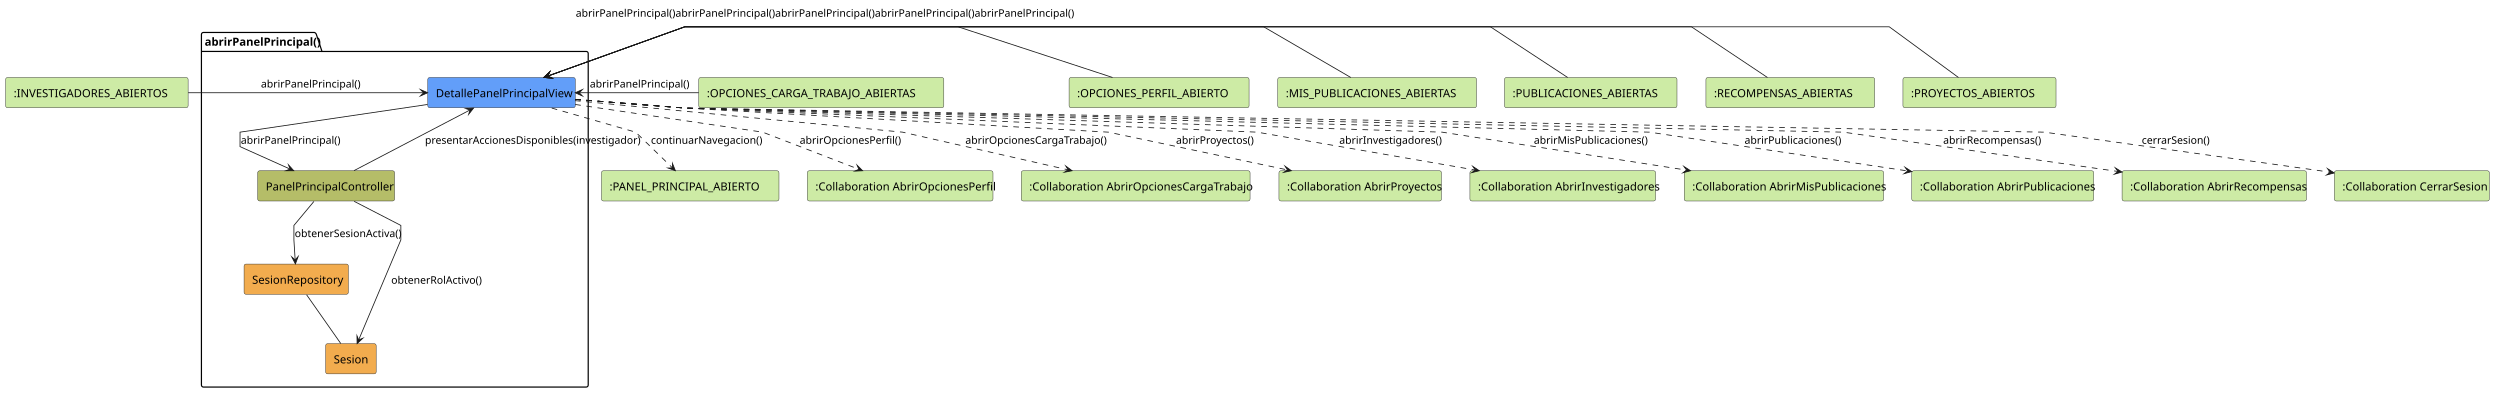
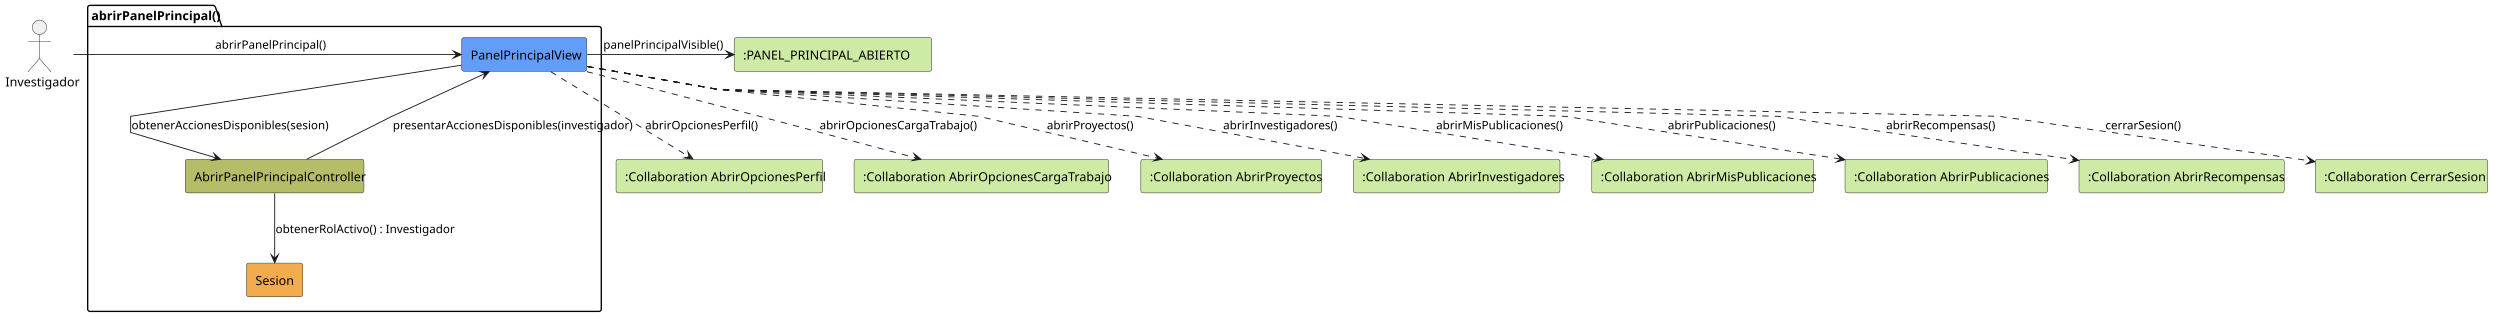
- <svg xmlns="http://www.w3.org/2000/svg" contentStyleType="text/css" data-diagram-type="DESCRIPTION" height="496px" preserveAspectRatio="none" style="width:3109px;height:496px;background:#FFFFFF;" version="1.1" viewBox="0 0 3109 496" width="3109px" zoomAndPan="magnify">
+ <svg xmlns="http://www.w3.org/2000/svg" contentStyleType="text/css" data-diagram-type="DESCRIPTION" height="363px" preserveAspectRatio="none" style="width:2794px;height:363px;background:#FFFFFF;" version="1.1" viewBox="0 0 2794 363" width="2794px" zoomAndPan="magnify">
  <defs />
  <g>
-     <g class="cluster" data-qualified-name="abrirPanelPrincipal" data-source-line="10" id="ent0008">
-       <path d="M253,40.356 L390.931,40.356 A3.75,3.75 0 0 1 393.431,42.856 L400.431,63.966 L729,63.966 A2.5,2.5 0 0 1 731.5,66.466 L731.5,478.856 A2.5,2.5 0 0 1 729,481.356 L253,481.356 A2.5,2.5 0 0 1 250.5,478.856 L250.5,42.856 A2.5,2.5 0 0 1 253,40.356" fill="none" style="stroke:#000000;stroke-width:1.5;" />
-       <line style="stroke:#000000;stroke-width:1.5;" x1="250.5" x2="400.431" y1="63.966" y2="63.966" />
-       <text fill="#000000" font-family="sans-serif" font-size="14" font-weight="700" lengthAdjust="spacing" textLength="136.931" x="254.5" y="56.89">abrirPanelPrincipal()</text>
+     <g class="cluster" data-qualified-name="abrirPanelPrincipal" data-source-line="5" id="ent0002">
+       <path d="M100.5,6 L238.431,6 A3.75,3.75 0 0 1 240.931,8.5 L247.931,29.609 L669.5,29.609 A2.5,2.5 0 0 1 672,32.109 L672,345.5 A2.5,2.5 0 0 1 669.5,348 L100.5,348 A2.5,2.5 0 0 1 98,345.5 L98,8.5 A2.5,2.5 0 0 1 100.5,6" fill="none" style="stroke:#000000;stroke-width:1.5;" />
+       <line style="stroke:#000000;stroke-width:1.5;" x1="98" x2="247.931" y1="29.609" y2="29.609" />
+       <text fill="#000000" font-family="sans-serif" font-size="14" font-weight="700" lengthAdjust="spacing" textLength="136.931" x="102" y="22.533">abrirPanelPrincipal()</text>
    </g>
-     <g class="entity" data-qualified-name="abrirPanelPrincipal.DetallePanelPrincipalView" data-source-line="11" id="ent0009">
-       <rect fill="#629EF9" height="37.609" rx="2.5" ry="2.5" style="stroke:#181818;stroke-width:0.5;" width="183.42" x="532" y="96.356" />
-       <text fill="#000000" font-family="sans-serif" font-size="14" lengthAdjust="spacing" textLength="163.42" x="542" y="120.89">DetallePanelPrincipalView</text>
+     <g class="entity" data-qualified-name="abrirPanelPrincipal.PanelPrincipalView" data-source-line="6" id="ent0003">
+       <rect fill="#629EF9" height="37.609" rx="2.5" ry="2.5" style="stroke:#181818;stroke-width:0.5;" width="139.841" x="516" y="42" />
+       <text fill="#000000" font-family="sans-serif" font-size="14" lengthAdjust="spacing" textLength="119.841" x="526" y="66.533">PanelPrincipalView</text>
    </g>
-     <g class="entity" data-qualified-name="abrirPanelPrincipal.PanelPrincipalController" data-source-line="12" id="ent0010">
-       <rect fill="#B5BD68" height="37.609" rx="2.5" ry="2.5" style="stroke:#181818;stroke-width:0.5;" width="170.185" x="320.5" y="212.356" />
-       <text fill="#000000" font-family="sans-serif" font-size="14" lengthAdjust="spacing" textLength="150.185" x="330.5" y="236.89">PanelPrincipalController</text>
+     <g class="entity" data-qualified-name="abrirPanelPrincipal.AbrirPanelPrincipalController" data-source-line="7" id="ent0004">
+       <rect fill="#B5BD68" height="37.609" rx="2.5" ry="2.5" style="stroke:#181818;stroke-width:0.5;" width="199.744" x="207" y="178" />
+       <text fill="#000000" font-family="sans-serif" font-size="14" lengthAdjust="spacing" textLength="179.744" x="217" y="202.533">AbrirPanelPrincipalController</text>
    </g>
-     <g class="entity" data-qualified-name="abrirPanelPrincipal.SesionRepository" data-source-line="13" id="ent0011">
-       <rect fill="#F2AC4E" height="37.609" rx="2.5" ry="2.5" style="stroke:#181818;stroke-width:0.5;" width="129.724" x="303.5" y="328.356" />
-       <text fill="#000000" font-family="sans-serif" font-size="14" lengthAdjust="spacing" textLength="109.724" x="313.5" y="352.89">SesionRepository</text>
+     <g class="entity" data-qualified-name="abrirPanelPrincipal.Sesion" data-source-line="8" id="ent0005">
+       <rect fill="#F2AC4E" height="37.609" rx="2.5" ry="2.5" style="stroke:#181818;stroke-width:0.5;" width="62.807" x="275.5" y="294" />
+       <text fill="#000000" font-family="sans-serif" font-size="14" lengthAdjust="spacing" textLength="42.807" x="285.5" y="318.533">Sesion</text>
    </g>
-     <g class="entity" data-qualified-name="abrirPanelPrincipal.Sesion" data-source-line="14" id="ent0012">
-       <rect fill="#F2AC4E" height="37.609" rx="2.5" ry="2.5" style="stroke:#181818;stroke-width:0.5;" width="62.807" x="405" y="427.356" />
-       <text fill="#000000" font-family="sans-serif" font-size="14" lengthAdjust="spacing" textLength="42.807" x="415" y="451.89">Sesion</text>
+     <g class="entity" data-qualified-name="Investigador" data-source-line="3" id="ent0001">
+       <ellipse cx="44.134" cy="30.5" fill="#F1F1F1" rx="8" ry="8" style="stroke:#181818;stroke-width:0.5;" />
+       <path d="M44.134,38.5 L44.134,65.5 M31.134,46.5 L57.134,46.5 M44.134,65.5 L31.134,80.5 M44.134,65.5 L57.134,80.5" fill="none" style="stroke:#181818;stroke-width:0.5;" />
+       <text fill="#000000" font-family="sans-serif" font-size="14" lengthAdjust="spacing" textLength="76.269" x="6" y="96.533">Investigador</text>
    </g>
-     <g class="entity" data-qualified-name="EstadoEntrada1" data-source-line="3" id="ent0001">
-       <rect fill="#CDEBA5" height="37.609" rx="2.5" ry="2.5" style="stroke:#181818;stroke-width:0.5;" width="226.938" x="7" y="96.356" />
-       <text fill="#000000" font-family="sans-serif" font-size="14" lengthAdjust="spacing" textLength="206.938" x="17" y="120.89">:INVESTIGADORES_ABIERTOS</text>
+     <g class="entity" data-qualified-name="PanelPrincipalAbierto" data-source-line="11" id="ent0006">
+       <rect fill="#CDEBA5" height="37.609" rx="2.5" ry="2.5" style="stroke:#181818;stroke-width:0.5;" width="220.737" x="820.5" y="42" />
+       <text fill="#000000" font-family="sans-serif" font-size="14" lengthAdjust="spacing" textLength="200.737" x="830.5" y="66.533">:PANEL_PRINCIPAL_ABIERTO</text>
    </g>
-     <g class="entity" data-qualified-name="EstadoEntrada2" data-source-line="4" id="ent0002">
-       <rect fill="#CDEBA5" height="37.609" rx="2.5" ry="2.5" style="stroke:#181818;stroke-width:0.5;" width="304.744" x="869" y="96.356" />
-       <text fill="#000000" font-family="sans-serif" font-size="14" lengthAdjust="spacing" textLength="284.744" x="879" y="120.89">:OPCIONES_CARGA_TRABAJO_ABIERTAS</text>
+     <g class="entity" data-qualified-name="AbrirOpcionesPerfil" data-source-line="12" id="ent0007">
+       <rect fill="#CDEBA5" height="37.609" rx="2.5" ry="2.5" style="stroke:#181818;stroke-width:0.5;" width="230.875" x="688.5" y="178" />
+       <text fill="#000000" font-family="sans-serif" font-size="14" lengthAdjust="spacing" textLength="210.875" x="698.5" y="202.533">:Collaboration AbrirOpcionesPerfil</text>
    </g>
-     <g class="entity" data-qualified-name="EstadoEntrada3" data-source-line="5" id="ent0003">
-       <rect fill="#CDEBA5" height="37.609" rx="2.5" ry="2.5" style="stroke:#181818;stroke-width:0.5;" width="223.834" x="1329.5" y="96.356" />
-       <text fill="#000000" font-family="sans-serif" font-size="14" lengthAdjust="spacing" textLength="203.834" x="1339.5" y="120.89">:OPCIONES_PERFIL_ABIERTO</text>
+     <g class="entity" data-qualified-name="AbrirOpcionesCargaTrabajo" data-source-line="13" id="ent0008">
+       <rect fill="#CDEBA5" height="37.609" rx="2.5" ry="2.5" style="stroke:#181818;stroke-width:0.5;" width="284.578" x="954.5" y="178" />
+       <text fill="#000000" font-family="sans-serif" font-size="14" lengthAdjust="spacing" textLength="264.578" x="964.5" y="202.533">:Collaboration AbrirOpcionesCargaTrabajo</text>
    </g>
-     <g class="entity" data-qualified-name="EstadoEntrada4" data-source-line="6" id="ent0004">
-       <rect fill="#CDEBA5" height="37.609" rx="2.5" ry="2.5" style="stroke:#181818;stroke-width:0.5;" width="247.179" x="1589" y="96.356" />
-       <text fill="#000000" font-family="sans-serif" font-size="14" lengthAdjust="spacing" textLength="227.179" x="1599" y="120.89">:MIS_PUBLICACIONES_ABIERTAS</text>
+     <g class="entity" data-qualified-name="AbrirProyectos" data-source-line="14" id="ent0009">
+       <rect fill="#CDEBA5" height="37.609" rx="2.5" ry="2.5" style="stroke:#181818;stroke-width:0.5;" width="202.082" x="1275" y="178" />
+       <text fill="#000000" font-family="sans-serif" font-size="14" lengthAdjust="spacing" textLength="182.082" x="1285" y="202.533">:Collaboration AbrirProyectos</text>
    </g>
-     <g class="entity" data-qualified-name="EstadoEntrada5" data-source-line="7" id="ent0005">
-       <rect fill="#CDEBA5" height="37.609" rx="2.5" ry="2.5" style="stroke:#181818;stroke-width:0.5;" width="214.503" x="1871" y="96.356" />
-       <text fill="#000000" font-family="sans-serif" font-size="14" lengthAdjust="spacing" textLength="194.503" x="1881" y="120.89">:PUBLICACIONES_ABIERTAS</text>
+     <g class="entity" data-qualified-name="AbrirInvestigadores" data-source-line="15" id="ent0010">
+       <rect fill="#CDEBA5" height="37.609" rx="2.5" ry="2.5" style="stroke:#181818;stroke-width:0.5;" width="230.889" x="1512.5" y="178" />
+       <text fill="#000000" font-family="sans-serif" font-size="14" lengthAdjust="spacing" textLength="210.889" x="1522.5" y="202.533">:Collaboration AbrirInvestigadores</text>
    </g>
-     <g class="entity" data-qualified-name="EstadoEntrada6" data-source-line="8" id="ent0006">
-       <rect fill="#CDEBA5" height="37.609" rx="2.5" ry="2.5" style="stroke:#181818;stroke-width:0.5;" width="209.827" x="2121.5" y="96.356" />
-       <text fill="#000000" font-family="sans-serif" font-size="14" lengthAdjust="spacing" textLength="189.827" x="2131.5" y="120.89">:RECOMPENSAS_ABIERTAS</text>
+     <g class="entity" data-qualified-name="AbrirMisPublicaciones" data-source-line="16" id="ent0011">
+       <rect fill="#CDEBA5" height="37.609" rx="2.5" ry="2.5" style="stroke:#181818;stroke-width:0.5;" width="247.992" x="1779" y="178" />
+       <text fill="#000000" font-family="sans-serif" font-size="14" lengthAdjust="spacing" textLength="227.992" x="1789" y="202.533">:Collaboration AbrirMisPublicaciones</text>
    </g>
-     <g class="entity" data-qualified-name="EstadoEntrada7" data-source-line="9" id="ent0007">
-       <rect fill="#CDEBA5" height="37.609" rx="2.5" ry="2.5" style="stroke:#181818;stroke-width:0.5;" width="190.372" x="2366.5" y="96.356" />
-       <text fill="#000000" font-family="sans-serif" font-size="14" lengthAdjust="spacing" textLength="170.372" x="2376.5" y="120.89">:PROYECTOS_ABIERTOS</text>
+     <g class="entity" data-qualified-name="AbrirPublicaciones" data-source-line="17" id="ent0012">
+       <rect fill="#CDEBA5" height="37.609" rx="2.5" ry="2.5" style="stroke:#181818;stroke-width:0.5;" width="226.22" x="2062" y="178" />
+       <text fill="#000000" font-family="sans-serif" font-size="14" lengthAdjust="spacing" textLength="206.22" x="2072" y="202.533">:Collaboration AbrirPublicaciones</text>
    </g>
-     <g class="entity" data-qualified-name="EstadoSalida" data-source-line="17" id="ent0013">
-       <rect fill="#CDEBA5" height="37.609" rx="2.5" ry="2.5" style="stroke:#181818;stroke-width:0.5;" width="220.737" x="748" y="212.356" />
-       <text fill="#000000" font-family="sans-serif" font-size="14" lengthAdjust="spacing" textLength="200.737" x="758" y="236.89">:PANEL_PRINCIPAL_ABIERTO</text>
+     <g class="entity" data-qualified-name="AbrirRecompensas" data-source-line="18" id="ent0013">
+       <rect fill="#CDEBA5" height="37.609" rx="2.5" ry="2.5" style="stroke:#181818;stroke-width:0.5;" width="229.323" x="2323.5" y="178" />
+       <text fill="#000000" font-family="sans-serif" font-size="14" lengthAdjust="spacing" textLength="209.323" x="2333.5" y="202.533">:Collaboration AbrirRecompensas</text>
    </g>
-     <g class="entity" data-qualified-name="AbrirOpcionesPerfil" data-source-line="18" id="ent0014">
-       <rect fill="#CDEBA5" height="37.609" rx="2.5" ry="2.5" style="stroke:#181818;stroke-width:0.5;" width="230.875" x="1004" y="212.356" />
-       <text fill="#000000" font-family="sans-serif" font-size="14" lengthAdjust="spacing" textLength="210.875" x="1014" y="236.89">:Collaboration AbrirOpcionesPerfil</text>
+     <g class="entity" data-qualified-name="CerrarSesion" data-source-line="19" id="ent0014">
+       <rect fill="#CDEBA5" height="37.609" rx="2.5" ry="2.5" style="stroke:#181818;stroke-width:0.5;" width="192.751" x="2587.5" y="178" />
+       <text fill="#000000" font-family="sans-serif" font-size="14" lengthAdjust="spacing" textLength="172.751" x="2597.5" y="202.533">:Collaboration CerrarSesion</text>
    </g>
-     <g class="entity" data-qualified-name="AbrirOpcionesCargaTrabajo" data-source-line="19" id="ent0015">
-       <rect fill="#CDEBA5" height="37.609" rx="2.5" ry="2.5" style="stroke:#181818;stroke-width:0.5;" width="284.578" x="1270" y="212.356" />
-       <text fill="#000000" font-family="sans-serif" font-size="14" lengthAdjust="spacing" textLength="264.578" x="1280" y="236.89">:Collaboration AbrirOpcionesCargaTrabajo</text>
+     <g class="link" data-entity-1="ent0001" data-entity-2="ent0003" data-link-type="dependency" data-source-line="21" id="lnk15">
+       <path d="M82.11,61 C172.23,61 394.56,61 510.56,61" fill="none" id="Investigador-to-PanelPrincipalView" style="stroke:#181818;stroke-width:1;" />
+       <polygon fill="#181818" points="515.56,61,506.56,57,510.56,61,506.56,65,515.56,61" style="stroke:#181818;stroke-width:1;stroke-linejoin:miter;stroke-miterlimit:10;" />
+       <text fill="#000000" font-family="sans-serif" font-size="13" lengthAdjust="spacing" textLength="117.768" x="240.5" y="54.495">abrirPanelPrincipal()</text>
    </g>
-     <g class="entity" data-qualified-name="AbrirProyectos" data-source-line="20" id="ent0016">
-       <rect fill="#CDEBA5" height="37.609" rx="2.5" ry="2.5" style="stroke:#181818;stroke-width:0.5;" width="202.082" x="1590.5" y="212.356" />
-       <text fill="#000000" font-family="sans-serif" font-size="14" lengthAdjust="spacing" textLength="182.082" x="1600.5" y="236.89">:Collaboration AbrirProyectos</text>
+     <g class="link" data-entity-1="ent0003" data-entity-2="ent0004" data-link-type="dependency" data-source-line="23" id="lnk16">
+       <path d="M515.79,72.85 C391.57,92.05 146,130 146,130 C146,130 146,148 146,148 C146,148 196.119,162.941 241.798,176.561" fill="none" id="PanelPrincipalView-to-AbrirPanelPrincipalController" style="stroke:#181818;stroke-width:1;" />
+       <polygon fill="#181818" points="246.59,177.99,239.108,171.585,241.798,176.561,236.822,179.252,246.59,177.99" style="stroke:#181818;stroke-width:1;stroke-linejoin:miter;stroke-miterlimit:10;" />
+       <text fill="#000000" font-family="sans-serif" font-size="13" lengthAdjust="spacing" textLength="210.279" x="147" y="144.495">obtenerAccionesDisponibles(sesion)</text>
    </g>
-     <g class="entity" data-qualified-name="AbrirInvestigadores" data-source-line="21" id="ent0017">
-       <rect fill="#CDEBA5" height="37.609" rx="2.5" ry="2.5" style="stroke:#181818;stroke-width:0.5;" width="230.889" x="1828" y="212.356" />
-       <text fill="#000000" font-family="sans-serif" font-size="14" lengthAdjust="spacing" textLength="210.889" x="1838" y="236.89">:Collaboration AbrirInvestigadores</text>
+     <g class="link" data-entity-1="ent0004" data-entity-2="ent0003" data-link-type="dependency" data-source-line="27" id="lnk18">
+       <path d="M342.8,177.97 C381.58,158.42 438,130 438,130 C438,130 498.337,102.278 542.187,82.128" fill="none" id="AbrirPanelPrincipalController-to-PanelPrincipalView" style="stroke:#181818;stroke-width:1;" />
+       <polygon fill="#181818" points="546.73,80.04,536.882,80.163,542.187,82.128,540.222,87.433,546.73,80.04" style="stroke:#181818;stroke-width:1;stroke-linejoin:miter;stroke-miterlimit:10;" />
+       <text fill="#000000" font-family="sans-serif" font-size="13" lengthAdjust="spacing" textLength="253.627" x="439" y="144.495">presentarAccionesDisponibles(investigador)</text>
    </g>
-     <g class="entity" data-qualified-name="AbrirMisPublicaciones" data-source-line="22" id="ent0018">
-       <rect fill="#CDEBA5" height="37.609" rx="2.5" ry="2.5" style="stroke:#181818;stroke-width:0.5;" width="247.992" x="2094.5" y="212.356" />
-       <text fill="#000000" font-family="sans-serif" font-size="14" lengthAdjust="spacing" textLength="227.992" x="2104.5" y="236.89">:Collaboration AbrirMisPublicaciones</text>
+     <g class="link" data-entity-1="ent0004" data-entity-2="ent0005" data-link-type="dependency" data-source-line="25" id="lnk17">
+       <path d="M307,216.06 C307,237.28 307,267.3 307,288.64" fill="none" id="AbrirPanelPrincipalController-to-Sesion" style="stroke:#181818;stroke-width:1;" />
+       <polygon fill="#181818" points="307,293.64,311,284.64,307,288.64,303,284.64,307,293.64" style="stroke:#181818;stroke-width:1;stroke-linejoin:miter;stroke-miterlimit:10;" />
+       <text fill="#000000" font-family="sans-serif" font-size="13" lengthAdjust="spacing" textLength="189.312" x="308" y="260.495">obtenerRolActivo() : Investigador</text>
    </g>
-     <g class="entity" data-qualified-name="AbrirPublicaciones" data-source-line="23" id="ent0019">
-       <rect fill="#CDEBA5" height="37.609" rx="2.5" ry="2.5" style="stroke:#181818;stroke-width:0.5;" width="226.22" x="2377.5" y="212.356" />
-       <text fill="#000000" font-family="sans-serif" font-size="14" lengthAdjust="spacing" textLength="206.22" x="2387.5" y="236.89">:Collaboration AbrirPublicaciones</text>
+     <g class="link" data-entity-1="ent0003" data-entity-2="ent0006" data-link-type="dependency" data-source-line="29" id="lnk19">
+       <path d="M656.23,61 C703.42,61 761.58,61 815.45,61" fill="none" id="PanelPrincipalView-to-PanelPrincipalAbierto" style="stroke:#181818;stroke-width:1;" />
+       <polygon fill="#181818" points="820.45,61,811.45,57,815.45,61,811.45,65,820.45,61" style="stroke:#181818;stroke-width:1;stroke-linejoin:miter;stroke-miterlimit:10;" />
+       <text fill="#000000" font-family="sans-serif" font-size="13" lengthAdjust="spacing" textLength="128.616" x="674.25" y="54.495">panelPrincipalVisible()</text>
    </g>
-     <g class="entity" data-qualified-name="AbrirRecompensas" data-source-line="24" id="ent0020">
-       <rect fill="#CDEBA5" height="37.609" rx="2.5" ry="2.5" style="stroke:#181818;stroke-width:0.5;" width="229.323" x="2639" y="212.356" />
-       <text fill="#000000" font-family="sans-serif" font-size="14" lengthAdjust="spacing" textLength="209.323" x="2649" y="236.89">:Collaboration AbrirRecompensas</text>
+     <g class="link" data-entity-1="ent0003" data-entity-2="ent0007" data-link-type="dependency" data-source-line="30" id="lnk20">
+       <path d="M615.4,80.07 C657.01,105.65 728.381,149.511 770.111,175.171" fill="none" id="PanelPrincipalView-to-AbrirOpcionesPerfil" style="stroke:#181818;stroke-width:1;stroke-dasharray:7,7;" />
+       <polygon fill="#181818" points="774.37,177.79,768.799,169.668,770.111,175.171,764.608,176.483,774.37,177.79" style="stroke:#181818;stroke-width:1;stroke-linejoin:miter;stroke-miterlimit:10;" />
+       <text fill="#000000" font-family="sans-serif" font-size="13" lengthAdjust="spacing" textLength="119.203" x="721" y="144.495">abrirOpcionesPerfil()</text>
    </g>
-     <g class="entity" data-qualified-name="CerrarSesion" data-source-line="25" id="ent0021">
-       <rect fill="#CDEBA5" height="37.609" rx="2.5" ry="2.5" style="stroke:#181818;stroke-width:0.5;" width="192.751" x="2903" y="212.356" />
-       <text fill="#000000" font-family="sans-serif" font-size="14" lengthAdjust="spacing" textLength="172.751" x="2913" y="236.89">:Collaboration CerrarSesion</text>
+     <g class="link" data-entity-1="ent0003" data-entity-2="ent0008" data-link-type="dependency" data-source-line="31" id="lnk21">
+       <path d="M655.79,80.04 C733.7,100.19 849,130 849,130 C849,130 950.968,157.134 1024.398,176.684" fill="none" id="PanelPrincipalView-to-AbrirOpcionesCargaTrabajo" style="stroke:#181818;stroke-width:1;stroke-dasharray:7,7;" />
+       <polygon fill="#181818" points="1029.23,177.97,1021.562,171.789,1024.398,176.684,1019.504,179.52,1029.23,177.97" style="stroke:#181818;stroke-width:1;stroke-linejoin:miter;stroke-miterlimit:10;" />
+       <text fill="#000000" font-family="sans-serif" font-size="13" lengthAdjust="spacing" textLength="169.07" x="916" y="144.495">abrirOpcionesCargaTrabajo()</text>
    </g>
-     <g class="link" data-entity-1="ent0001" data-entity-2="ent0009" data-link-type="dependency" data-source-line="27" id="lnk22">
-       <path d="M234.01,115.356 C323.98,115.356 443.07,115.356 526.81,115.356" fill="none" id="EstadoEntrada1-to-DetallePanelPrincipalView" style="stroke:#181818;stroke-width:1;" />
-       <polygon fill="#181818" points="531.81,115.356,522.81,111.356,526.81,115.356,522.81,119.356,531.81,115.356" style="stroke:#181818;stroke-width:1;stroke-linejoin:miter;stroke-miterlimit:10;" />
-       <text fill="#000000" font-family="sans-serif" font-size="13" lengthAdjust="spacing" textLength="117.768" x="324.5" y="108.852">abrirPanelPrincipal()</text>
+     <g class="link" data-entity-1="ent0003" data-entity-2="ent0009" data-link-type="dependency" data-source-line="32" id="lnk22">
+       <path d="M656.15,74.29 C719.55,85.39 803,100 803,100 C803,100 1094,130 1094,130 C1094,130 1210.582,157.28 1294.072,176.83" fill="none" id="PanelPrincipalView-to-AbrirProyectos" style="stroke:#181818;stroke-width:1;stroke-dasharray:7,7;" />
+       <polygon fill="#181818" points="1298.94,177.97,1291.089,172.023,1294.072,176.83,1289.265,179.813,1298.94,177.97" style="stroke:#181818;stroke-width:1;stroke-linejoin:miter;stroke-miterlimit:10;" />
+       <text fill="#000000" font-family="sans-serif" font-size="13" lengthAdjust="spacing" textLength="92.466" x="1170" y="144.495">abrirProyectos()</text>
    </g>
-     <g class="link" data-entity-1="ent0002" data-entity-2="ent0009" data-link-type="dependency" data-source-line="28" id="lnk23">
-       <path d="M868.95,115.356 C817.14,115.356 765.88,115.356 720.31,115.356" fill="none" id="EstadoEntrada2-to-DetallePanelPrincipalView" style="stroke:#181818;stroke-width:1;" />
-       <polygon fill="#181818" points="715.31,115.356,724.31,119.356,720.31,115.356,724.31,111.356,715.31,115.356" style="stroke:#181818;stroke-width:1;stroke-linejoin:miter;stroke-miterlimit:10;" />
-       <text fill="#000000" font-family="sans-serif" font-size="13" lengthAdjust="spacing" textLength="117.768" x="733.5" y="108.852">abrirPanelPrincipal()</text>
+     <g class="link" data-entity-1="ent0003" data-entity-2="ent0010" data-link-type="dependency" data-source-line="33" id="lnk23">
+       <path d="M656.15,74.29 C719.55,85.39 803,100 803,100 C803,100 1271,130 1271,130 C1271,130 1419.833,157.511 1525.533,177.061" fill="none" id="PanelPrincipalView-to-AbrirInvestigadores" style="stroke:#181818;stroke-width:1;stroke-dasharray:7,7;" />
+       <polygon fill="#181818" points="1530.45,177.97,1522.328,172.4,1525.533,177.061,1520.873,180.266,1530.45,177.97" style="stroke:#181818;stroke-width:1;stroke-linejoin:miter;stroke-miterlimit:10;" />
+       <text fill="#000000" font-family="sans-serif" font-size="13" lengthAdjust="spacing" textLength="119.215" x="1367" y="144.495">abrirInvestigadores()</text>
    </g>
-     <g class="link" data-entity-1="ent0003" data-entity-2="ent0009" data-link-type="dependency" data-source-line="29" id="lnk24">
-       <path d="M1383.52,96.336 C1309.66,72.116 1191.5,33.356 1191.5,33.356 C1191.5,33.356 851.5,33.356 851.5,33.356 C851.5,33.356 748.435,70.424 681.085,94.644" fill="none" id="EstadoEntrada3-to-DetallePanelPrincipalView" style="stroke:#181818;stroke-width:1;" />
-       <polygon fill="#181818" points="676.38,96.336,686.203,97.055,681.085,94.644,683.495,89.527,676.38,96.336" style="stroke:#181818;stroke-width:1;stroke-linejoin:miter;stroke-miterlimit:10;" />
-       <text fill="#000000" font-family="sans-serif" font-size="13" lengthAdjust="spacing" textLength="117.768" x="1212" y="20.852">abrirPanelPrincipal()</text>
+     <g class="link" data-entity-1="ent0003" data-entity-2="ent0011" data-link-type="dependency" data-source-line="34" id="lnk24">
+       <path d="M656.15,74.29 C719.55,85.39 803,100 803,100 C803,100 1495,130 1495,130 C1495,130 1665.774,157.621 1786.574,177.171" fill="none" id="PanelPrincipalView-to-AbrirMisPublicaciones" style="stroke:#181818;stroke-width:1;stroke-dasharray:7,7;" />
+       <polygon fill="#181818" points="1791.51,177.97,1783.265,172.583,1786.574,177.171,1781.987,180.481,1791.51,177.97" style="stroke:#181818;stroke-width:1;stroke-linejoin:miter;stroke-miterlimit:10;" />
+       <text fill="#000000" font-family="sans-serif" font-size="13" lengthAdjust="spacing" textLength="135.097" x="1605" y="144.495">abrirMisPublicaciones()</text>
    </g>
-     <g class="link" data-entity-1="ent0004" data-entity-2="ent0009" data-link-type="dependency" data-source-line="30" id="lnk25">
-       <path d="M1679.8,96.336 C1638.14,72.116 1571.5,33.356 1571.5,33.356 C1571.5,33.356 851.5,33.356 851.5,33.356 C851.5,33.356 748.435,70.424 681.085,94.644" fill="none" id="EstadoEntrada4-to-DetallePanelPrincipalView" style="stroke:#181818;stroke-width:1;" />
-       <polygon fill="#181818" points="676.38,96.336,686.203,97.055,681.085,94.644,683.495,89.527,676.38,96.336" style="stroke:#181818;stroke-width:1;stroke-linejoin:miter;stroke-miterlimit:10;" />
-       <text fill="#000000" font-family="sans-serif" font-size="13" lengthAdjust="spacing" textLength="117.768" x="716" y="20.852">abrirPanelPrincipal()</text>
+     <g class="link" data-entity-1="ent0003" data-entity-2="ent0012" data-link-type="dependency" data-source-line="35" id="lnk25">
+       <path d="M656.15,74.29 C719.55,85.39 803,100 803,100 C803,100 1749,130 1749,130 C1749,130 1930.809,158.164 2057.019,177.724" fill="none" id="PanelPrincipalView-to-AbrirPublicaciones" style="stroke:#181818;stroke-width:1;stroke-dasharray:7,7;" />
+       <polygon fill="#181818" points="2061.96,178.49,2053.679,173.159,2057.019,177.724,2052.454,181.064,2061.96,178.49" style="stroke:#181818;stroke-width:1;stroke-linejoin:miter;stroke-miterlimit:10;" />
+       <text fill="#000000" font-family="sans-serif" font-size="13" lengthAdjust="spacing" textLength="114.88" x="1864" y="144.495">abrirPublicaciones()</text>
    </g>
-     <g class="link" data-entity-1="ent0005" data-entity-2="ent0009" data-link-type="dependency" data-source-line="31" id="lnk26">
-       <path d="M1949.51,96.336 C1912.58,72.116 1853.5,33.356 1853.5,33.356 C1853.5,33.356 851.5,33.356 851.5,33.356 C851.5,33.356 748.435,70.424 681.085,94.644" fill="none" id="EstadoEntrada5-to-DetallePanelPrincipalView" style="stroke:#181818;stroke-width:1;" />
-       <polygon fill="#181818" points="676.38,96.336,686.203,97.055,681.085,94.644,683.495,89.527,676.38,96.336" style="stroke:#181818;stroke-width:1;stroke-linejoin:miter;stroke-miterlimit:10;" />
-       <text fill="#000000" font-family="sans-serif" font-size="13" lengthAdjust="spacing" textLength="117.768" x="1088" y="20.852">abrirPanelPrincipal()</text>
+     <g class="link" data-entity-1="ent0003" data-entity-2="ent0013" data-link-type="dependency" data-source-line="36" id="lnk26">
+       <path d="M656.15,74.29 C719.55,85.39 803,100 803,100 C803,100 1987,130 1987,130 C1987,130 2184.753,158.936 2318.373,178.496" fill="none" id="PanelPrincipalView-to-AbrirRecompensas" style="stroke:#181818;stroke-width:1;stroke-dasharray:7,7;" />
+       <polygon fill="#181818" points="2323.32,179.22,2314.994,173.959,2318.373,178.496,2313.836,181.874,2323.32,179.22" style="stroke:#181818;stroke-width:1;stroke-linejoin:miter;stroke-miterlimit:10;" />
+       <text fill="#000000" font-family="sans-serif" font-size="13" lengthAdjust="spacing" textLength="117.762" x="2108" y="144.495">abrirRecompensas()</text>
    </g>
-     <g class="link" data-entity-1="ent0006" data-entity-2="ent0009" data-link-type="dependency" data-source-line="32" id="lnk27">
-       <path d="M2197.97,96.336 C2161.64,72.116 2103.5,33.356 2103.5,33.356 C2103.5,33.356 851.5,33.356 851.5,33.356 C851.5,33.356 748.435,70.424 681.085,94.644" fill="none" id="EstadoEntrada6-to-DetallePanelPrincipalView" style="stroke:#181818;stroke-width:1;" />
-       <polygon fill="#181818" points="676.38,96.336,686.203,97.055,681.085,94.644,683.495,89.527,676.38,96.336" style="stroke:#181818;stroke-width:1;stroke-linejoin:miter;stroke-miterlimit:10;" />
-       <text fill="#000000" font-family="sans-serif" font-size="13" lengthAdjust="spacing" textLength="117.768" x="840" y="20.852">abrirPanelPrincipal()</text>
-     </g>
-     <g class="link" data-entity-1="ent0007" data-entity-2="ent0009" data-link-type="dependency" data-source-line="33" id="lnk28">
-       <path d="M2435.52,96.336 C2402.44,72.116 2349.5,33.356 2349.5,33.356 C2349.5,33.356 851.5,33.356 851.5,33.356 C851.5,33.356 748.435,70.424 681.085,94.644" fill="none" id="EstadoEntrada7-to-DetallePanelPrincipalView" style="stroke:#181818;stroke-width:1;" />
-       <polygon fill="#181818" points="676.38,96.336,686.203,97.055,681.085,94.644,683.495,89.527,676.38,96.336" style="stroke:#181818;stroke-width:1;stroke-linejoin:miter;stroke-miterlimit:10;" />
-       <text fill="#000000" font-family="sans-serif" font-size="13" lengthAdjust="spacing" textLength="117.768" x="964" y="20.852">abrirPanelPrincipal()</text>
-     </g>
-     <g class="link" data-entity-1="ent0009" data-entity-2="ent0010" data-link-type="dependency" data-source-line="35" id="lnk29">
-       <path d="M531.67,129.916 C435.57,144.116 298.5,164.356 298.5,164.356 C298.5,164.356 298.5,182.356 298.5,182.356 C298.5,182.356 330.428,196.68 360.788,210.3" fill="none" id="DetallePanelPrincipalView-to-PanelPrincipalController" style="stroke:#181818;stroke-width:1;" />
-       <polygon fill="#181818" points="365.35,212.346,358.776,205.013,360.788,210.3,355.501,212.312,365.35,212.346" style="stroke:#181818;stroke-width:1;stroke-linejoin:miter;stroke-miterlimit:10;" />
-       <text fill="#000000" font-family="sans-serif" font-size="13" lengthAdjust="spacing" textLength="117.768" x="299.5" y="178.852">abrirPanelPrincipal()</text>
-     </g>
-     <g class="link" data-entity-1="ent0010" data-entity-2="ent0009" data-link-type="dependency" data-source-line="38" id="lnk32">
-       <path d="M440.24,212.186 C481.03,190.856 543.83,158.024 584.529,136.734" fill="none" id="PanelPrincipalController-to-DetallePanelPrincipalView" style="stroke:#181818;stroke-width:1;" />
-       <polygon fill="#181818" points="588.96,134.416,579.131,135.044,584.529,136.734,582.839,142.132,588.96,134.416" style="stroke:#181818;stroke-width:1;stroke-linejoin:miter;stroke-miterlimit:10;" />
-       <text fill="#000000" font-family="sans-serif" font-size="13" lengthAdjust="spacing" textLength="253.627" x="528.5" y="178.852">presentarAccionesDisponibles(investigador)</text>
-     </g>
-     <g class="link" data-entity-1="ent0010" data-entity-2="ent0011" data-link-type="dependency" data-source-line="36" id="lnk30">
-       <path d="M390.38,250.506 C379.05,264.096 365.5,280.356 365.5,280.356 C365.5,280.356 365.5,298.356 365.5,298.356 C365.5,298.356 366.208,309.626 367.058,323.216" fill="none" id="PanelPrincipalController-to-SesionRepository" style="stroke:#181818;stroke-width:1;" />
-       <polygon fill="#181818" points="367.37,328.206,370.8,318.974,367.058,323.216,362.816,319.474,367.37,328.206" style="stroke:#181818;stroke-width:1;stroke-linejoin:miter;stroke-miterlimit:10;" />
-       <text fill="#000000" font-family="sans-serif" font-size="13" lengthAdjust="spacing" textLength="127.899" x="366.5" y="294.852">obtenerSesionActiva()</text>
-     </g>
-     <g class="link" data-entity-1="ent0010" data-entity-2="ent0012" data-link-type="dependency" data-source-line="37" id="lnk31">
-       <path d="M440.39,250.366 C466.78,263.986 498.5,280.356 498.5,280.356 C498.5,280.356 498.5,298.356 498.5,298.356 C498.5,298.356 462.604,383.47 446.044,422.72" fill="none" id="PanelPrincipalController-to-Sesion" style="stroke:#181818;stroke-width:1;" />
-       <polygon fill="#181818" points="444.1,427.326,451.284,420.589,446.044,422.72,443.913,417.479,444.1,427.326" style="stroke:#181818;stroke-width:1;stroke-linejoin:miter;stroke-miterlimit:10;" />
-       <text fill="#000000" font-family="sans-serif" font-size="13" lengthAdjust="spacing" textLength="107.656" x="486.5" y="352.852">obtenerRolActivo()</text>
-     </g>
-     <g class="link" data-entity-1="ent0011" data-entity-2="ent0012" data-link-type="association" data-source-line="39" id="lnk33">
-       <path d="M381.29,366.596 C393.45,383.946 411.63,409.876 423.77,427.196" fill="none" id="SesionRepository-Sesion" style="stroke:#181818;stroke-width:1;" />
-     </g>
-     <g class="link" data-entity-1="ent0009" data-entity-2="ent0013" data-link-type="dependency" data-source-line="40" id="lnk34">
-       <path d="M686.16,134.366 C733.55,147.986 790.5,164.356 790.5,164.356 C790.5,164.356 816.203,189.293 836.333,208.843" fill="none" id="DetallePanelPrincipalView-to-EstadoSalida" style="stroke:#181818;stroke-width:1;stroke-dasharray:7,7;" />
-       <polygon fill="#181818" points="839.92,212.326,836.25,203.187,836.333,208.843,830.677,208.926,839.92,212.326" style="stroke:#181818;stroke-width:1;stroke-linejoin:miter;stroke-miterlimit:10;" />
-       <text fill="#000000" font-family="sans-serif" font-size="13" lengthAdjust="spacing" textLength="130.793" x="809.5" y="178.852">continuarNavegacion()</text>
-     </g>
-     <g class="link" data-entity-1="ent0009" data-entity-2="ent0014" data-link-type="dependency" data-source-line="41" id="lnk35">
-       <path d="M715.33,129.916 C811.43,144.116 948.5,164.356 948.5,164.356 C948.5,164.356 1017.476,190.975 1068.106,210.525" fill="none" id="DetallePanelPrincipalView-to-AbrirOpcionesPerfil" style="stroke:#181818;stroke-width:1;stroke-dasharray:7,7;" />
-       <polygon fill="#181818" points="1072.77,212.326,1065.815,205.353,1068.106,210.525,1062.933,212.816,1072.77,212.326" style="stroke:#181818;stroke-width:1;stroke-linejoin:miter;stroke-miterlimit:10;" />
-       <text fill="#000000" font-family="sans-serif" font-size="13" lengthAdjust="spacing" textLength="119.203" x="994.5" y="178.852">abrirOpcionesPerfil()</text>
-     </g>
-     <g class="link" data-entity-1="ent0009" data-entity-2="ent0015" data-link-type="dependency" data-source-line="42" id="lnk36">
-       <path d="M715.02,125.156 C859.08,139.016 1122.5,164.356 1122.5,164.356 C1122.5,164.356 1242.515,191.667 1328.385,211.216" fill="none" id="DetallePanelPrincipalView-to-AbrirOpcionesCargaTrabajo" style="stroke:#181818;stroke-width:1;stroke-dasharray:7,7;" />
-       <polygon fill="#181818" points="1333.26,212.326,1325.372,206.428,1328.385,211.216,1323.597,214.229,1333.26,212.326" style="stroke:#181818;stroke-width:1;stroke-linejoin:miter;stroke-miterlimit:10;" />
-       <text fill="#000000" font-family="sans-serif" font-size="13" lengthAdjust="spacing" textLength="169.07" x="1200.5" y="178.852">abrirOpcionesCargaTrabajo()</text>
-     </g>
-     <g class="link" data-entity-1="ent0009" data-entity-2="ent0016" data-link-type="dependency" data-source-line="43" id="lnk37">
-       <path d="M715.25,123.596 C778.61,128.606 851.5,134.356 851.5,134.356 C851.5,134.356 1378.5,164.356 1378.5,164.356 C1378.5,164.356 1508.408,191.744 1601.078,211.294" fill="none" id="DetallePanelPrincipalView-to-AbrirProyectos" style="stroke:#181818;stroke-width:1;stroke-dasharray:7,7;" />
-       <polygon fill="#181818" points="1605.97,212.326,1597.989,206.555,1601.078,211.294,1596.338,214.382,1605.97,212.326" style="stroke:#181818;stroke-width:1;stroke-linejoin:miter;stroke-miterlimit:10;" />
-       <text fill="#000000" font-family="sans-serif" font-size="13" lengthAdjust="spacing" textLength="92.466" x="1462.5" y="178.852">abrirProyectos()</text>
-     </g>
-     <g class="link" data-entity-1="ent0009" data-entity-2="ent0017" data-link-type="dependency" data-source-line="44" id="lnk38">
-       <path d="M715.25,123.596 C778.61,128.606 851.5,134.356 851.5,134.356 C851.5,134.356 1563.5,164.356 1563.5,164.356 C1563.5,164.356 1722.224,191.921 1834.734,211.47" fill="none" id="DetallePanelPrincipalView-to-AbrirInvestigadores" style="stroke:#181818;stroke-width:1;stroke-dasharray:7,7;" />
-       <polygon fill="#181818" points="1839.66,212.326,1831.478,206.845,1834.734,211.47,1830.108,214.727,1839.66,212.326" style="stroke:#181818;stroke-width:1;stroke-linejoin:miter;stroke-miterlimit:10;" />
-       <text fill="#000000" font-family="sans-serif" font-size="13" lengthAdjust="spacing" textLength="119.215" x="1665.5" y="178.852">abrirInvestigadores()</text>
-     </g>
-     <g class="link" data-entity-1="ent0009" data-entity-2="ent0018" data-link-type="dependency" data-source-line="45" id="lnk39">
-       <path d="M715.25,123.596 C778.61,128.606 851.5,134.356 851.5,134.356 C851.5,134.356 1793.5,164.356 1793.5,164.356 C1793.5,164.356 1971.589,192.009 2097.429,211.559" fill="none" id="DetallePanelPrincipalView-to-AbrirMisPublicaciones" style="stroke:#181818;stroke-width:1;stroke-dasharray:7,7;" />
-       <polygon fill="#181818" points="2102.37,212.326,2094.091,206.992,2097.429,211.559,2092.863,214.897,2102.37,212.326" style="stroke:#181818;stroke-width:1;stroke-linejoin:miter;stroke-miterlimit:10;" />
-       <text fill="#000000" font-family="sans-serif" font-size="13" lengthAdjust="spacing" textLength="135.097" x="1907.5" y="178.852">abrirMisPublicaciones()</text>
-     </g>
-     <g class="link" data-entity-1="ent0009" data-entity-2="ent0019" data-link-type="dependency" data-source-line="46" id="lnk40">
-       <path d="M715.25,123.596 C778.61,128.606 851.5,134.356 851.5,134.356 C851.5,134.356 2051.5,164.356 2051.5,164.356 C2051.5,164.356 2242.425,193.063 2372.506,212.613" fill="none" id="DetallePanelPrincipalView-to-AbrirPublicaciones" style="stroke:#181818;stroke-width:1;stroke-dasharray:7,7;" />
-       <polygon fill="#181818" points="2377.45,213.356,2369.144,208.063,2372.506,212.613,2367.956,215.974,2377.45,213.356" style="stroke:#181818;stroke-width:1;stroke-linejoin:miter;stroke-miterlimit:10;" />
-       <text fill="#000000" font-family="sans-serif" font-size="13" lengthAdjust="spacing" textLength="114.88" x="2169.5" y="178.852">abrirPublicaciones()</text>
-     </g>
-     <g class="link" data-entity-1="ent0009" data-entity-2="ent0020" data-link-type="dependency" data-source-line="47" id="lnk41">
-       <path d="M715.25,123.596 C778.61,128.606 851.5,134.356 851.5,134.356 C851.5,134.356 2292.5,164.356 2292.5,164.356 C2292.5,164.356 2497.47,193.698 2634.001,213.248" fill="none" id="DetallePanelPrincipalView-to-AbrirRecompensas" style="stroke:#181818;stroke-width:1;stroke-dasharray:7,7;" />
-       <polygon fill="#181818" points="2638.95,213.956,2630.608,208.721,2634.001,213.248,2629.474,216.64,2638.95,213.956" style="stroke:#181818;stroke-width:1;stroke-linejoin:miter;stroke-miterlimit:10;" />
-       <text fill="#000000" font-family="sans-serif" font-size="13" lengthAdjust="spacing" textLength="117.762" x="2416.5" y="178.852">abrirRecompensas()</text>
-     </g>
-     <g class="link" data-entity-1="ent0009" data-entity-2="ent0021" data-link-type="dependency" data-source-line="48" id="lnk42">
-       <path d="M715.25,123.596 C778.61,128.606 851.5,134.356 851.5,134.356 C851.5,134.356 2542.5,164.356 2542.5,164.356 C2542.5,164.356 2885.5,212.356 2885.5,212.356 C2885.5,212.356 2887.461,212.668 2897.871,214.308" fill="none" id="DetallePanelPrincipalView-to-CerrarSesion" style="stroke:#181818;stroke-width:1;stroke-dasharray:7,7;" />
-       <polygon fill="#181818" points="2902.81,215.086,2894.542,209.735,2897.871,214.308,2893.297,217.637,2902.81,215.086" style="stroke:#181818;stroke-width:1;stroke-linejoin:miter;stroke-miterlimit:10;" />
-       <text fill="#000000" font-family="sans-serif" font-size="13" lengthAdjust="spacing" textLength="82.355" x="2663.5" y="178.852">cerrarSesion()</text>
+     <g class="link" data-entity-1="ent0003" data-entity-2="ent0014" data-link-type="dependency" data-source-line="37" id="lnk27">
+       <path d="M656.15,74.29 C719.55,85.39 803,100 803,100 C803,100 2234,130 2234,130 C2234,130 2570,178 2570,178 C2570,178 2571.961,178.312 2582.371,179.952" fill="none" id="PanelPrincipalView-to-CerrarSesion" style="stroke:#181818;stroke-width:1;stroke-dasharray:7,7;" />
+       <polygon fill="#181818" points="2587.31,180.73,2579.042,175.378,2582.371,179.952,2577.797,183.281,2587.31,180.73" style="stroke:#181818;stroke-width:1;stroke-linejoin:miter;stroke-miterlimit:10;" />
+       <text fill="#000000" font-family="sans-serif" font-size="13" lengthAdjust="spacing" textLength="82.355" x="2353" y="144.495">cerrarSesion()</text>
    </g>
  </g>
</svg>
